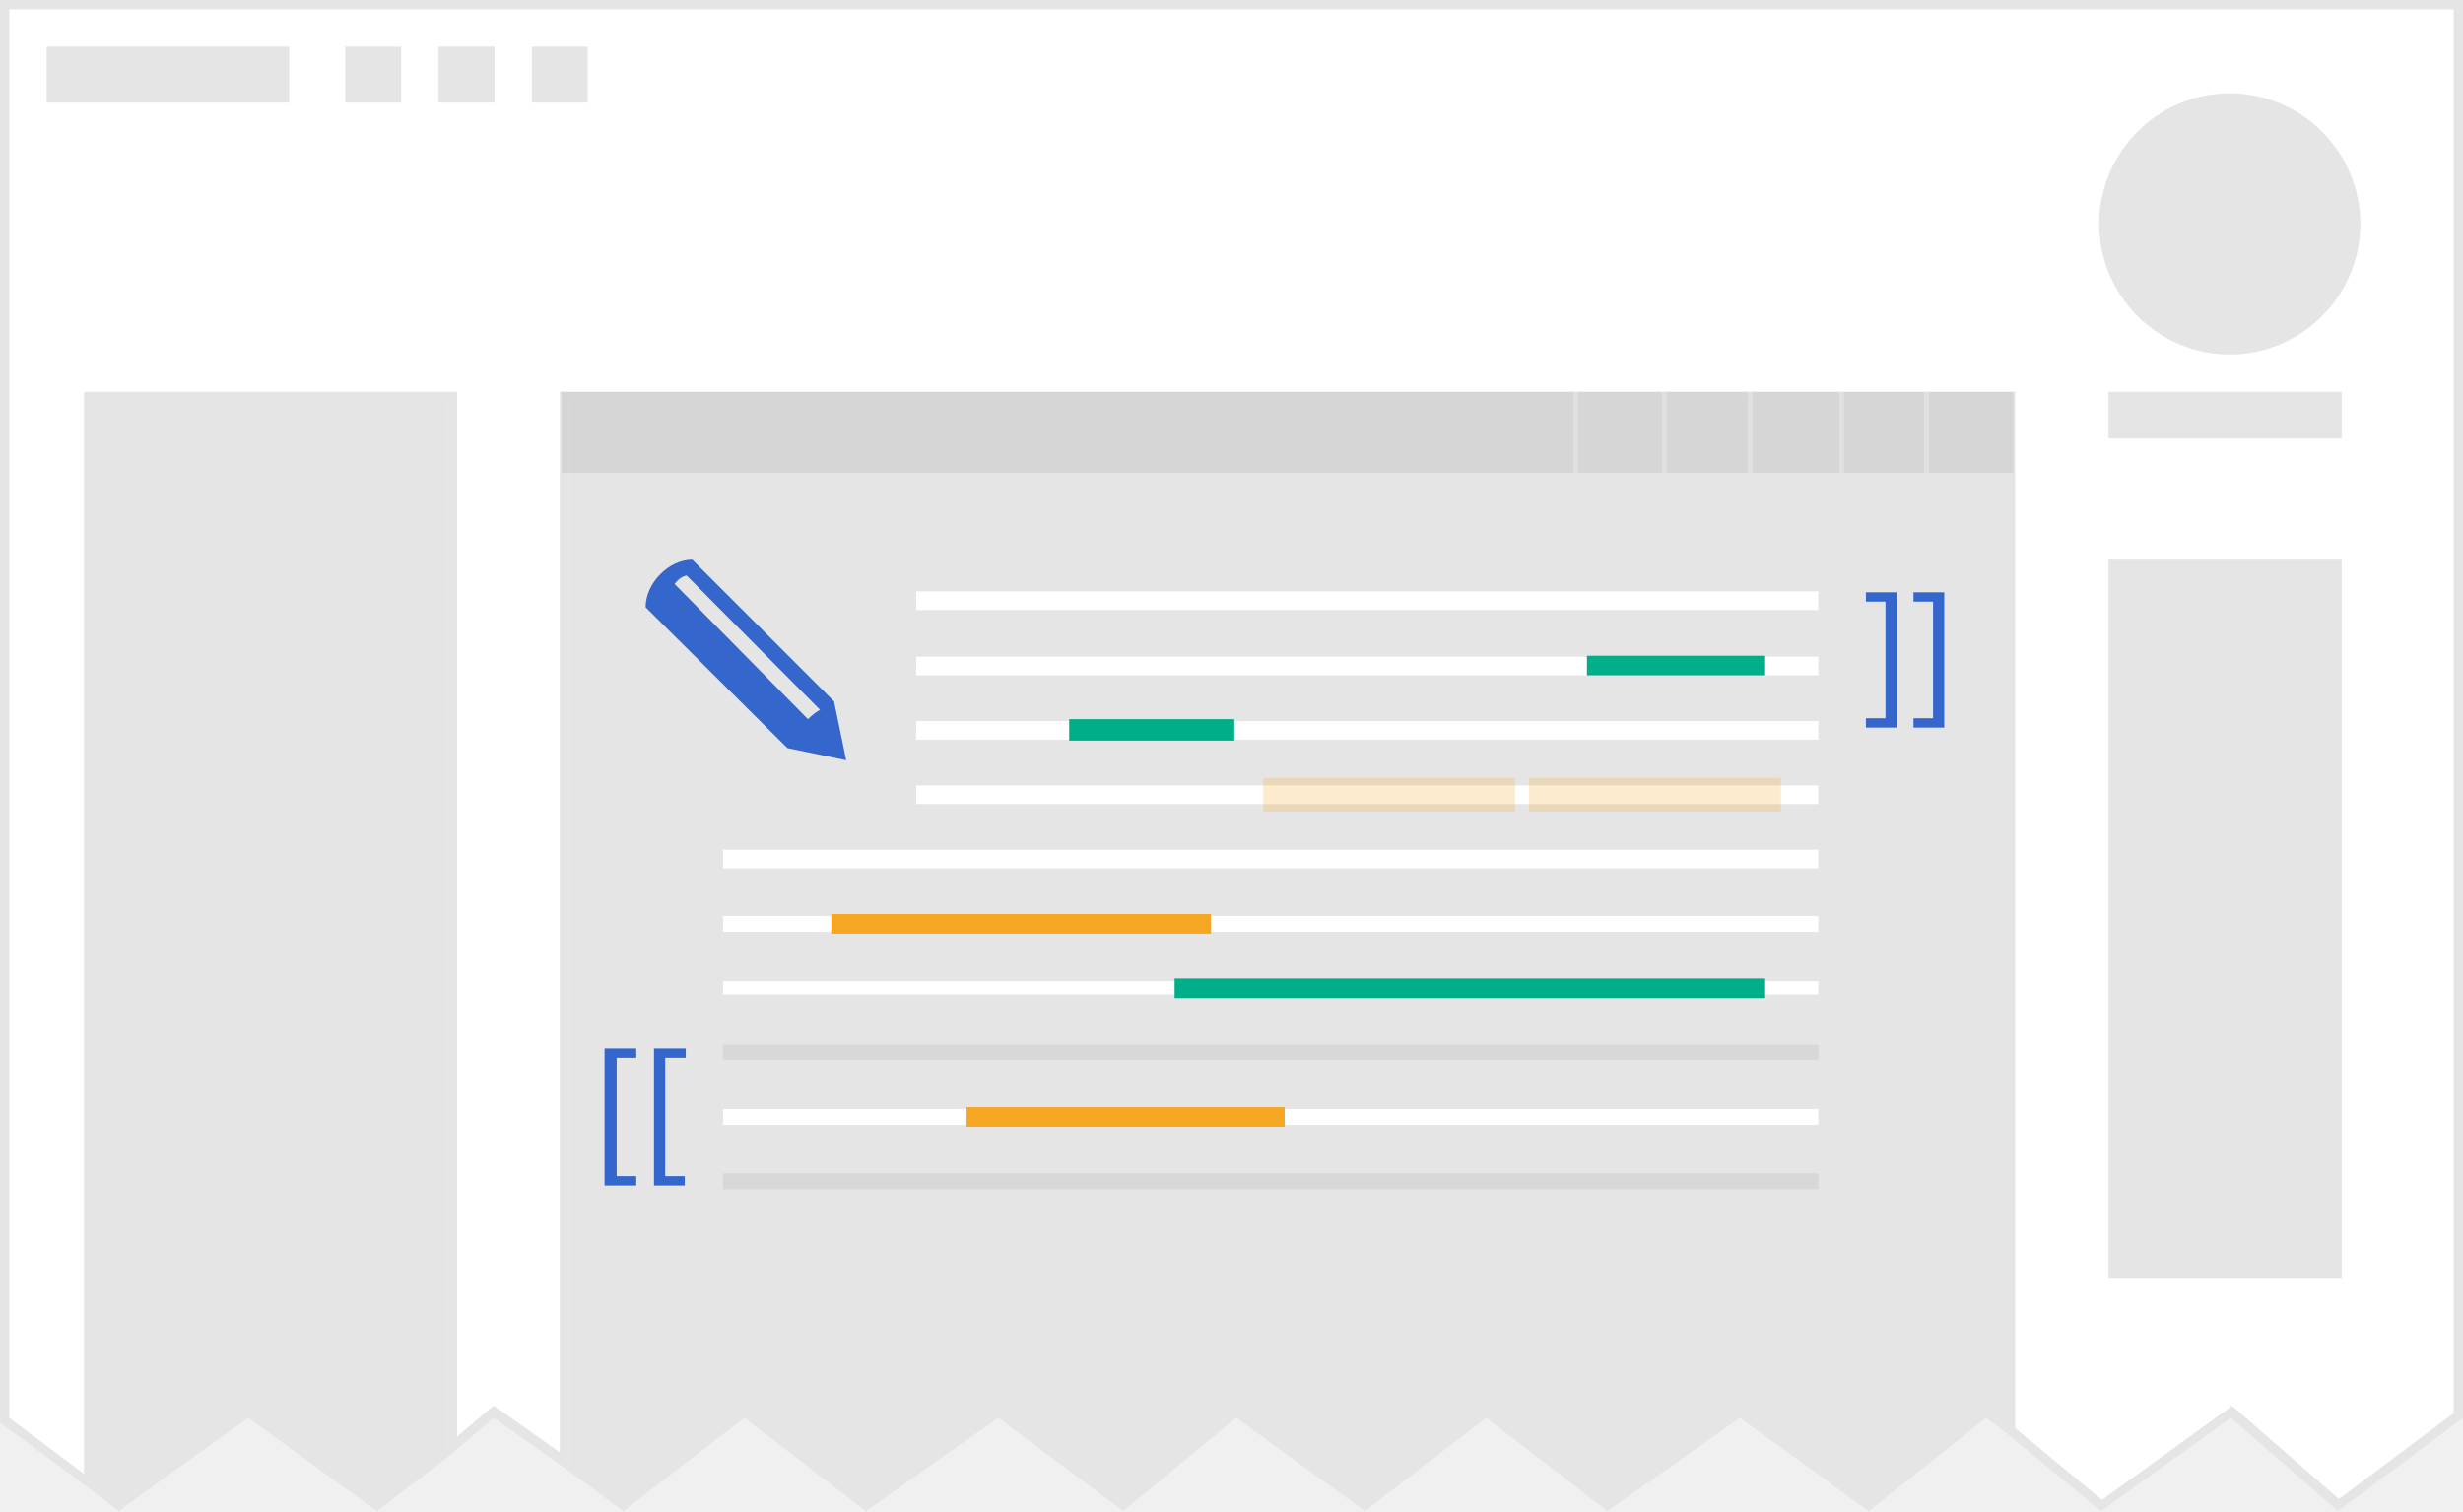
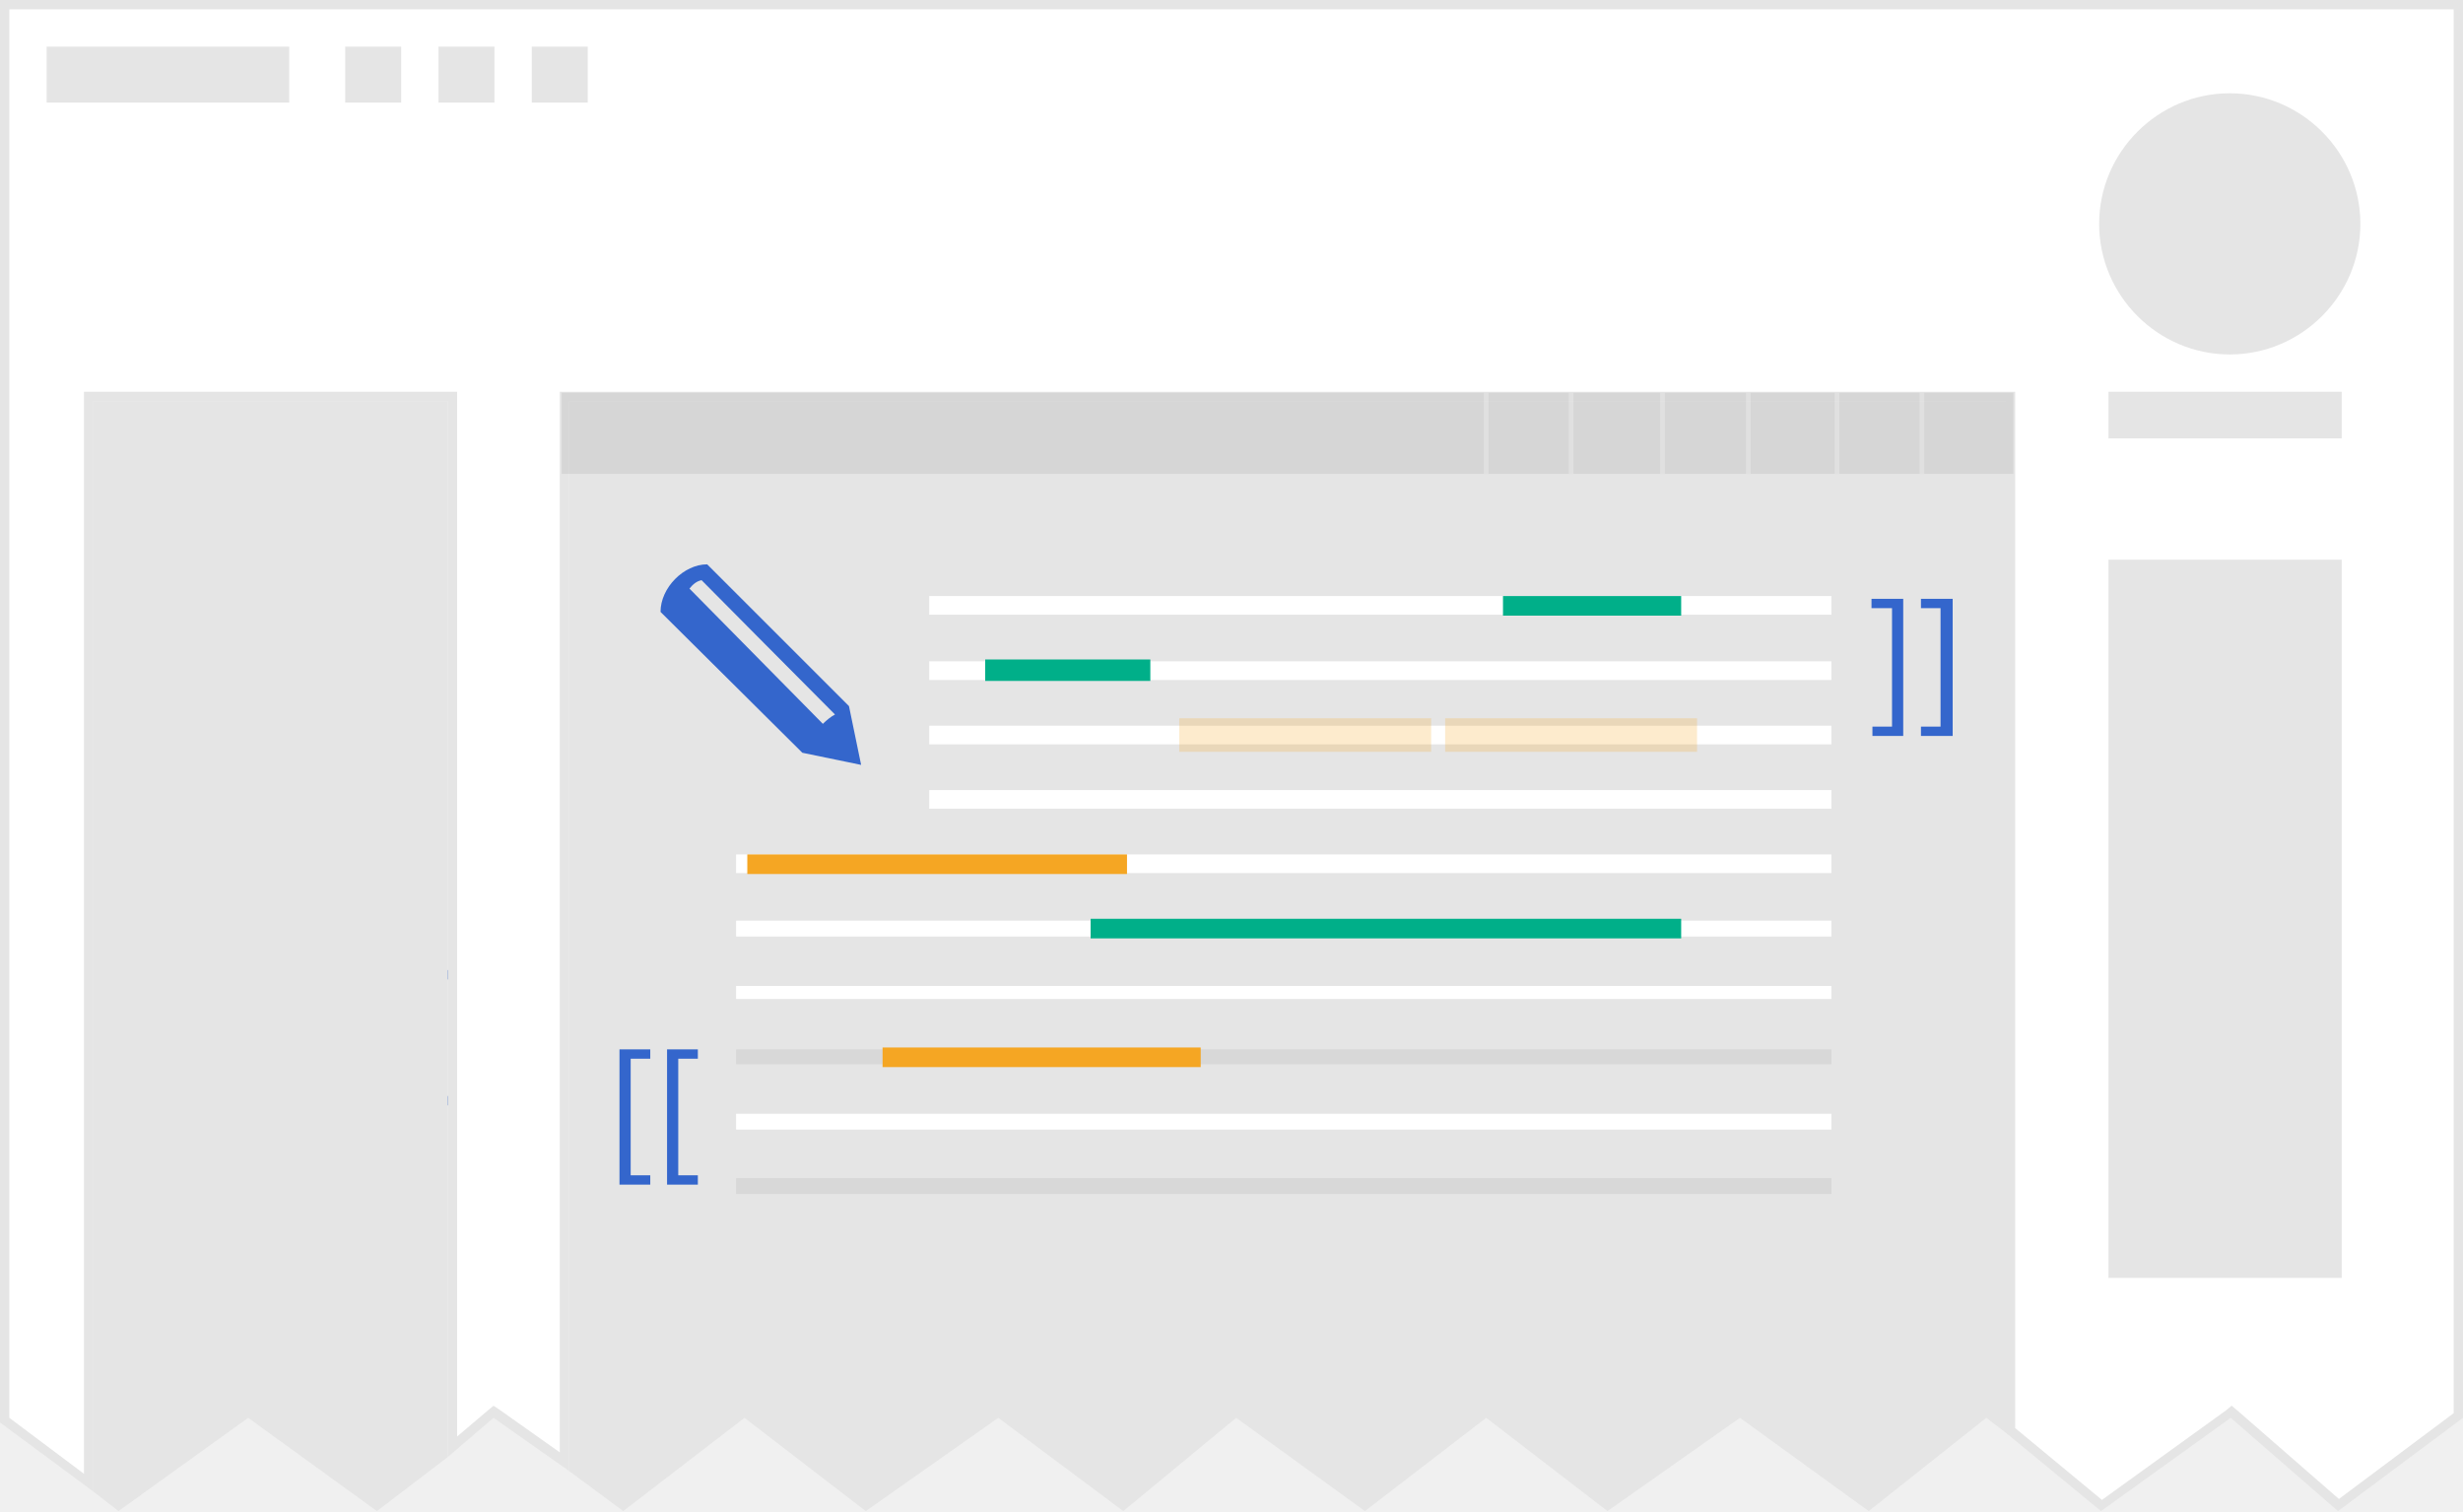
- <svg xmlns="http://www.w3.org/2000/svg" version="1.1" id="Layer_1" x="0px" y="0px" viewBox="0 0 264 162" style="enable-background:new 0 0 264 162;" xml:space="preserve">
+ <svg xmlns="http://www.w3.org/2000/svg" viewBox="0 0 264 162" width="264" height="162">
  <style type="text/css">
- 	.st0{fill:#E5E5E5;}
- 	.st1{fill:#FFFFFF;}
- 	.st2{fill:#3466CC;}
+ 	.st0{fill:#3466CC;}
+ 	.st1{fill:#E5E5E5;}
+ 	.st2{fill:#FFFFFF;}
	.st3{opacity:6.000000e-02;enable-background:new    ;}
- 	.st4{fill:#00AF89;}
- 	.st5{opacity:0.23;fill:#F5A623;enable-background:new    ;}
- 	.st6{fill:#F5A623;}
- 	.st7{opacity:7.000000e-02;enable-background:new    ;}
- 	.st8{opacity:0.25;fill:none;stroke:#FFFFFF;stroke-width:0.5;stroke-miterlimit:10;enable-background:new    ;}
+ 	.st4{opacity:7.000000e-02;enable-background:new    ;}
+ 	.st5{opacity:0.25;fill:none;stroke:#FFFFFF;stroke-width:0.5;stroke-miterlimit:10;enable-background:new    ;}
+ 	.st6{fill:#00AF89;}
+ 	.st7{opacity:0.23;fill:#F5A623;enable-background:new    ;}
+ 	.st8{fill:#F5A623;}
</style>
-   <g id="Page-1">
-     <path id="Ellipse" class="st0" d="M253,24L253,24C253,31.7,253,24,253,24c0,7.7-6.3,14-14,14   s-14-6.3-14-14s6.3-14,14-14S253,16.3,253,24L253,24z" />
-     <g id="Group-_x2B_-Shape-_x2B_-Shape">
-       <g>
-         <g id="Group">
-           <path id="Shape" class="st1" d="M225.4,161.3l-9.8-8V42.5h-155v114.2l-7.6-5.3l-4.4,3.7V42.5h-39v116.4l-9-6.7V0.5h263v151.3      l-12.9,9.6l-11.5-10L225.4,161.3z" />
-           <path id="Shape_1_" class="st0" d="M1,1h262v150.5l-12.3,9.2l-10.9-9.5l-0.6-0.5l-0.6,0.5l-13.3,9.6l-9.3-7.7V43v-1h-1H61h-1v1      v112.7l-6.5-4.6l-0.6-0.4l-0.6,0.5L49,154V43v-1h-1H10H9v1v115l-8-6V1L1,1z M0,0L0,0L0,0l0,152.5l10,7.4V43h38v113.2l4.9-4.2      l8.1,5.7V43h154v110.6l10.2,8.4l13.9-10l11.5,10l13.4-10V0L0,0L0,0z" />
+   <g>
+     <g>
+       <path class="st0" d="M49.9,104v1h-2.1v12.5h2.1v1h-3.3V104H49.9z" />
+       <path class="st0" d="M55,104v1h-2.1v12.5H55v1h-3.3V104H55z" />
+     </g>
+     <g id="Page-1">
+       <path id="Ellipse" class="st1" d="M253,24L253,24C253,31.7,253,24,253,24c0,7.7-6.3,14-14,14    s-14-6.3-14-14s6.3-14,14-14S253,16.3,253,24L253,24z" />
+       <g id="Group-_x2B_-Shape-_x2B_-Shape">
+         <g>
+           <g id="Group">
+             <path id="Shape" class="st2" d="M225.4,161.3l-9.8-8V42.5h-155v114.2l-7.6-5.3l-4.4,3.7V42.5h-39v116.4l-9-6.7V0.5h263v151.3       l-12.9,9.6l-11.5-10L225.4,161.3z" />
+             <path id="Shape_1_" class="st1" d="M1,1h262v150.5l-12.3,9.2l-10.9-9.5l-0.6-0.5l-0.6,0.5l-13.3,9.6l-9.3-7.7V43v-1h-1H61h-1v1       v112.7l-6.5-4.6l-0.6-0.4l-0.6,0.5L49,154V43v-1h-1H10H9v1v115l-8-6V1L1,1z M0,0L0,0L0,0l0,152.5l10,7.4V43h38v113.2l4.9-4.2       l8.1,5.7V43h154v110.6l10.2,8.4l13.9-10l11.5,10l13.4-10V0L0,0L0,0z" />
+           </g>
+           <path id="Shape_2_" class="st1" d="M61,157.7l5.8,4.3l13-10l13,10l14.2-10l13.4,10l12.1-10l13.8,10l13-10l13,10l14.2-10l13.8,10      l12.6-10l2.1,1.6V43H61V157.7z" />
+           <path id="Shape_3_" class="st1" d="M10,159.9L10,159.9L10,159.9l2.7,2.1l13.9-10l13.8,10l7.6-5.8V43H10V159.9L10,159.9z" />
        </g>
-         <path id="Shape_2_" class="st0" d="M61,157.7l5.8,4.3l13-10l13,10l14.2-10l13.4,10l12.1-10l13.8,10l13-10l13,10l14.2-10l13.8,10     l12.6-10l2.1,1.6V43H61V157.7z" />
-         <path id="Shape_3_" class="st0" d="M10,159.9L10,159.9L10,159.9l2.7,2.1l13.9-10l13.8,10l7.6-5.8V43H10V159.9L10,159.9z" />
      </g>
+       <path id="Shape_4_" class="st1" d="M226,137L226,137L226,137h25V60h-25V137L226,137z" />
+       <path id="Shape_5_" class="st1" d="M31,5L31,5L31,5v6H5V5H31L31,5z" />
+       <rect id="Rectangle" x="37" y="5" class="st1" width="6" height="6">
+ 		</rect>
+       <rect id="Rectangle-copy" x="47" y="5" class="st1" width="6" height="6">
+ 		</rect>
+       <rect id="Rectangle-copy-2" x="57" y="5" class="st1" width="6" height="6">
+ 		</rect>
+       <path id="Shape_6_" class="st1" d="M226,47L226,47L226,47h25v-5h-25V47L226,47z" />
+       <path id="Ellipse_1_" class="st1" d="M253,24c0,7.7-6.3,14-14,14s-14-6.3-14-14s6.3-14,14-14    S253,16.3,253,24L253,24z" />
    </g>
-     <path id="Shape_4_" class="st0" d="M226,137L226,137L226,137h25V60h-25V137L226,137z" />
-     <path id="Shape_5_" class="st0" d="M31,5L31,5L31,5v6H5V5H31L31,5z" />
-     <rect id="Rectangle" x="37" y="5" class="st0" width="6" height="6">
- 	</rect>
-     <rect id="Rectangle-copy" x="47" y="5" class="st0" width="6" height="6">
- 	</rect>
-     <rect id="Rectangle-copy-2" x="57" y="5" class="st0" width="6" height="6">
- 	</rect>
-     <path id="Shape_6_" class="st0" d="M226,47L226,47L226,47h25v-5h-25V47L226,47z" />
-     <path id="Ellipse_1_" class="st0" d="M253,24c0,7.7-6.3,14-14,14s-14-6.3-14-14s6.3-14,14-14   S253,16.3,253,24L253,24z" />
-   </g>
-   <g>
-     <path class="st2" d="M64.8,127.1v-14.7h3.4v1h-2.1v12.7h2.1v1C68.2,127.1,64.8,127.1,64.8,127.1z" />
-     <path class="st2" d="M70.1,127.1v-14.7h3.4v1h-2.2v12.7h2.1v1C73.4,127.1,70.1,127.1,70.1,127.1z" />
-   </g>
-   <g>
-     <path class="st2" d="M208.4,63.5V78h-3.3v-1h2.1V64.5h-2.1v-1H208.4z" />
-     <path class="st2" d="M203.3,63.5V78H200v-1h2.1V64.5H200v-1H203.3z" />
-   </g>
-   <g>
-     <rect id="Rectangle-4_3_" x="98.2" y="63.4" class="st1" width="96.7" height="2">
- 	</rect>
-     <rect id="Rectangle-4_4_" x="77.5" y="91.1" class="st1" width="117.4" height="2">
- 	</rect>
-     <rect id="Rectangle-4_5_" x="98.2" y="70.4" class="st1" width="96.7" height="2">
- 	</rect>
-     <rect id="Rectangle-4_6_" x="98.2" y="84.2" class="st1" width="96.7" height="2">
- 	</rect>
-     <rect id="Rectangle-4_7_" x="98.2" y="77.3" class="st1" width="96.7" height="2">
- 	</rect>
-     <rect id="Rectangle-4_10_" x="77.5" y="98.2" class="st1" width="117.4" height="1.7">
- 	</rect>
-     <rect id="Rectangle-4_9_" x="77.5" y="125.8" class="st3" width="117.4" height="1.7">
- 	</rect>
-     <rect id="Rectangle-4_8_" x="77.5" y="105.2" class="st1" width="117.4" height="1.4">
- 	</rect>
-     <rect id="Rectangle-4_2_" x="77.5" y="118.9" class="st1" width="117.4" height="1.7">
- 	</rect>
-     <rect id="Rectangle-4_1_" x="77.5" y="112" class="st3" width="117.4" height="1.6">
- 	</rect>
-   </g>
-   <g>
-     <rect x="170.1" y="70.3" class="st4" width="19.1" height="2.1" />
-     <rect x="114.6" y="77.1" class="st4" width="17.7" height="2.3" />
-     <rect x="163.9" y="83.4" class="st5" width="27" height="3.6" />
-     <rect x="135.4" y="83.4" class="st5" width="27" height="3.6" />
-     <rect x="125.9" y="104.9" class="st4" width="63.3" height="2.1" />
-     <rect x="89.1" y="98" class="st6" width="40.7" height="2.1" />
-     <rect x="103.6" y="118.7" class="st6" width="34.1" height="2.1" />
-   </g>
-   <rect x="60.2" y="42" class="st7" width="155.6" height="8.7" />
-   <line class="st8" x1="57.8" y1="42" x2="57.8" y2="50.7" />
-   <line class="st8" x1="168.9" y1="42" x2="168.9" y2="50.7" />
-   <line class="st8" x1="178.4" y1="42" x2="178.4" y2="50.7" />
-   <line class="st8" x1="187.6" y1="42" x2="187.6" y2="50.7" />
-   <line class="st8" x1="197.4" y1="42" x2="197.4" y2="50.7" />
-   <line class="st8" x1="206.5" y1="42" x2="206.5" y2="50.7" />
-   <g>
-     <path class="st2" d="M72.3,62.6c0.4-0.5,0.8-0.8,1.3-0.9c0,0,11.4,11.5,14.3,14.4c-0.4,0.2-0.9,0.6-1.3,1L72.3,62.6z M69.2,65.1   l15.2,15.1l6.3,1.3l-1.3-6.3L74.2,60C71.7,60,69.2,62.5,69.2,65.1z" />
+     <g>
+       <path class="st0" d="M205.9,78.9v-1h2.1V65.2h-2.1v-1h3.4v14.7C209.3,78.9,205.9,78.9,205.9,78.9z" />
+       <path class="st0" d="M200.7,78.9v-1h2.1V65.2h-2.2v-1h3.4v14.7C204,78.9,200.7,78.9,200.7,78.9z" />
+     </g>
+     <g>
+       <path class="st0" d="M69.7,112.5v1h-2.1V126h2.1v1h-3.3v-14.5H69.7z" />
+       <path class="st0" d="M74.8,112.5v1h-2.1V126h2.1v1h-3.3v-14.5H74.8z" />
+     </g>
+     <g>
+       <rect id="Rectangle-4_3_" x="99.6" y="63.9" class="st2" width="96.7" height="2">
+ 		</rect>
+       <rect id="Rectangle-4_4_" x="78.9" y="91.6" class="st2" width="117.4" height="2">
+ 		</rect>
+       <rect id="Rectangle-4_5_" x="99.6" y="70.9" class="st2" width="96.7" height="2">
+ 		</rect>
+       <rect id="Rectangle-4_6_" x="99.6" y="84.7" class="st2" width="96.7" height="2">
+ 		</rect>
+       <rect id="Rectangle-4_7_" x="99.6" y="77.8" class="st2" width="96.7" height="2">
+ 		</rect>
+       <rect id="Rectangle-4_10_" x="78.9" y="98.7" class="st2" width="117.4" height="1.7">
+ 		</rect>
+       <rect id="Rectangle-4_9_" x="78.9" y="126.3" class="st3" width="117.4" height="1.7">
+ 		</rect>
+       <rect id="Rectangle-4_8_" x="78.9" y="105.7" class="st2" width="117.4" height="1.4">
+ 		</rect>
+       <rect id="Rectangle-4_2_" x="78.9" y="119.4" class="st2" width="117.4" height="1.7">
+ 		</rect>
+       <rect id="Rectangle-4_1_" x="78.9" y="112.5" class="st3" width="117.4" height="1.6">
+ 		</rect>
+     </g>
+     <rect x="60.2" y="42.1" class="st4" width="155.6" height="8.7" />
+     <line class="st5" x1="206" y1="50.8" x2="206" y2="42.1" />
+     <line class="st5" x1="196.9" y1="50.8" x2="196.9" y2="42.1" />
+     <line class="st5" x1="187.4" y1="50.8" x2="187.4" y2="42.1" />
+     <line class="st5" x1="178.2" y1="50.8" x2="178.2" y2="42.1" />
+     <line class="st5" x1="168.4" y1="50.8" x2="168.4" y2="42.1" />
+     <line class="st5" x1="159.3" y1="50.8" x2="159.3" y2="42.1" />
+     <g>
+       <path class="st0" d="M73.9,63.1c0.4-0.5,0.8-0.8,1.3-0.9c0,0,11.4,11.5,14.3,14.4c-0.4,0.2-0.9,0.6-1.3,1L73.9,63.1z M70.8,65.6    L86,80.7l6.3,1.3L91,75.7L75.8,60.5C73.3,60.5,70.8,63,70.8,65.6z" />
+     </g>
+     <g>
+       <rect x="161.1" y="63.9" class="st6" width="19.1" height="2.1" />
+       <rect x="105.6" y="70.7" class="st6" width="17.7" height="2.3" />
+       <rect x="154.9" y="77" class="st7" width="27" height="3.6" />
+       <rect x="126.4" y="77" class="st7" width="27" height="3.6" />
+       <rect x="116.9" y="98.5" class="st6" width="63.3" height="2.1" />
+       <rect x="80.1" y="91.6" class="st8" width="40.7" height="2.1" />
+       <rect x="94.6" y="112.3" class="st8" width="34.1" height="2.1" />
+     </g>
  </g>
</svg>
